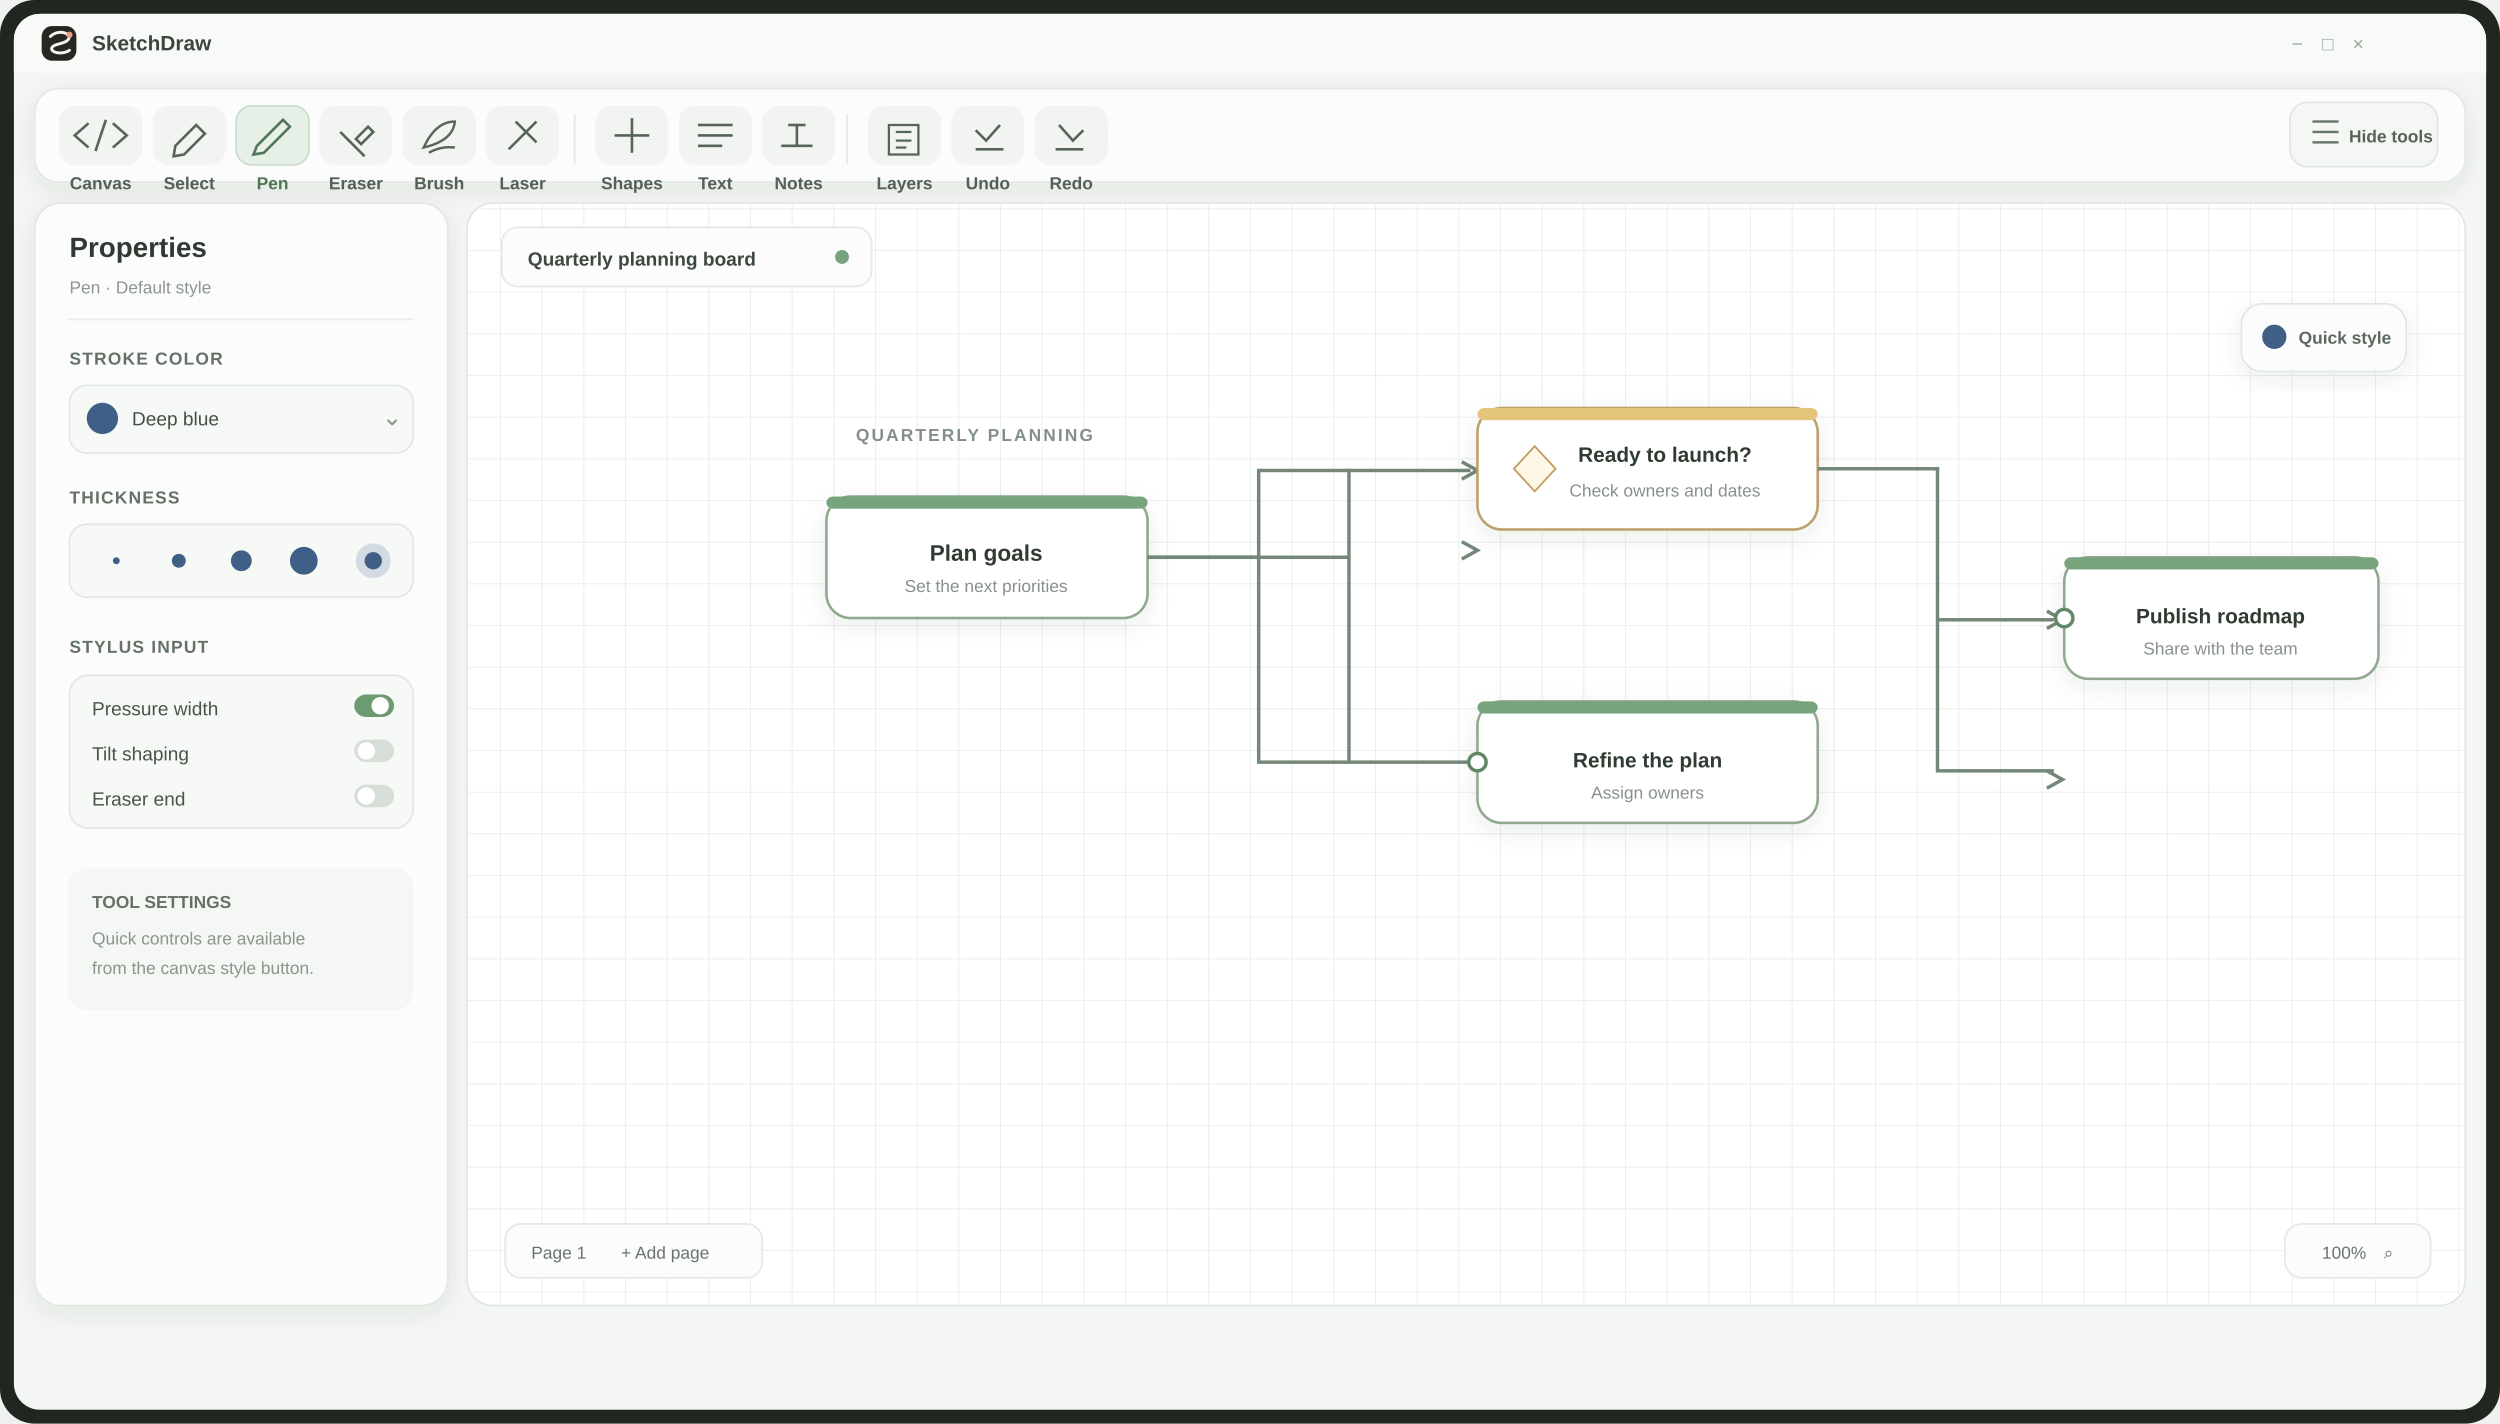
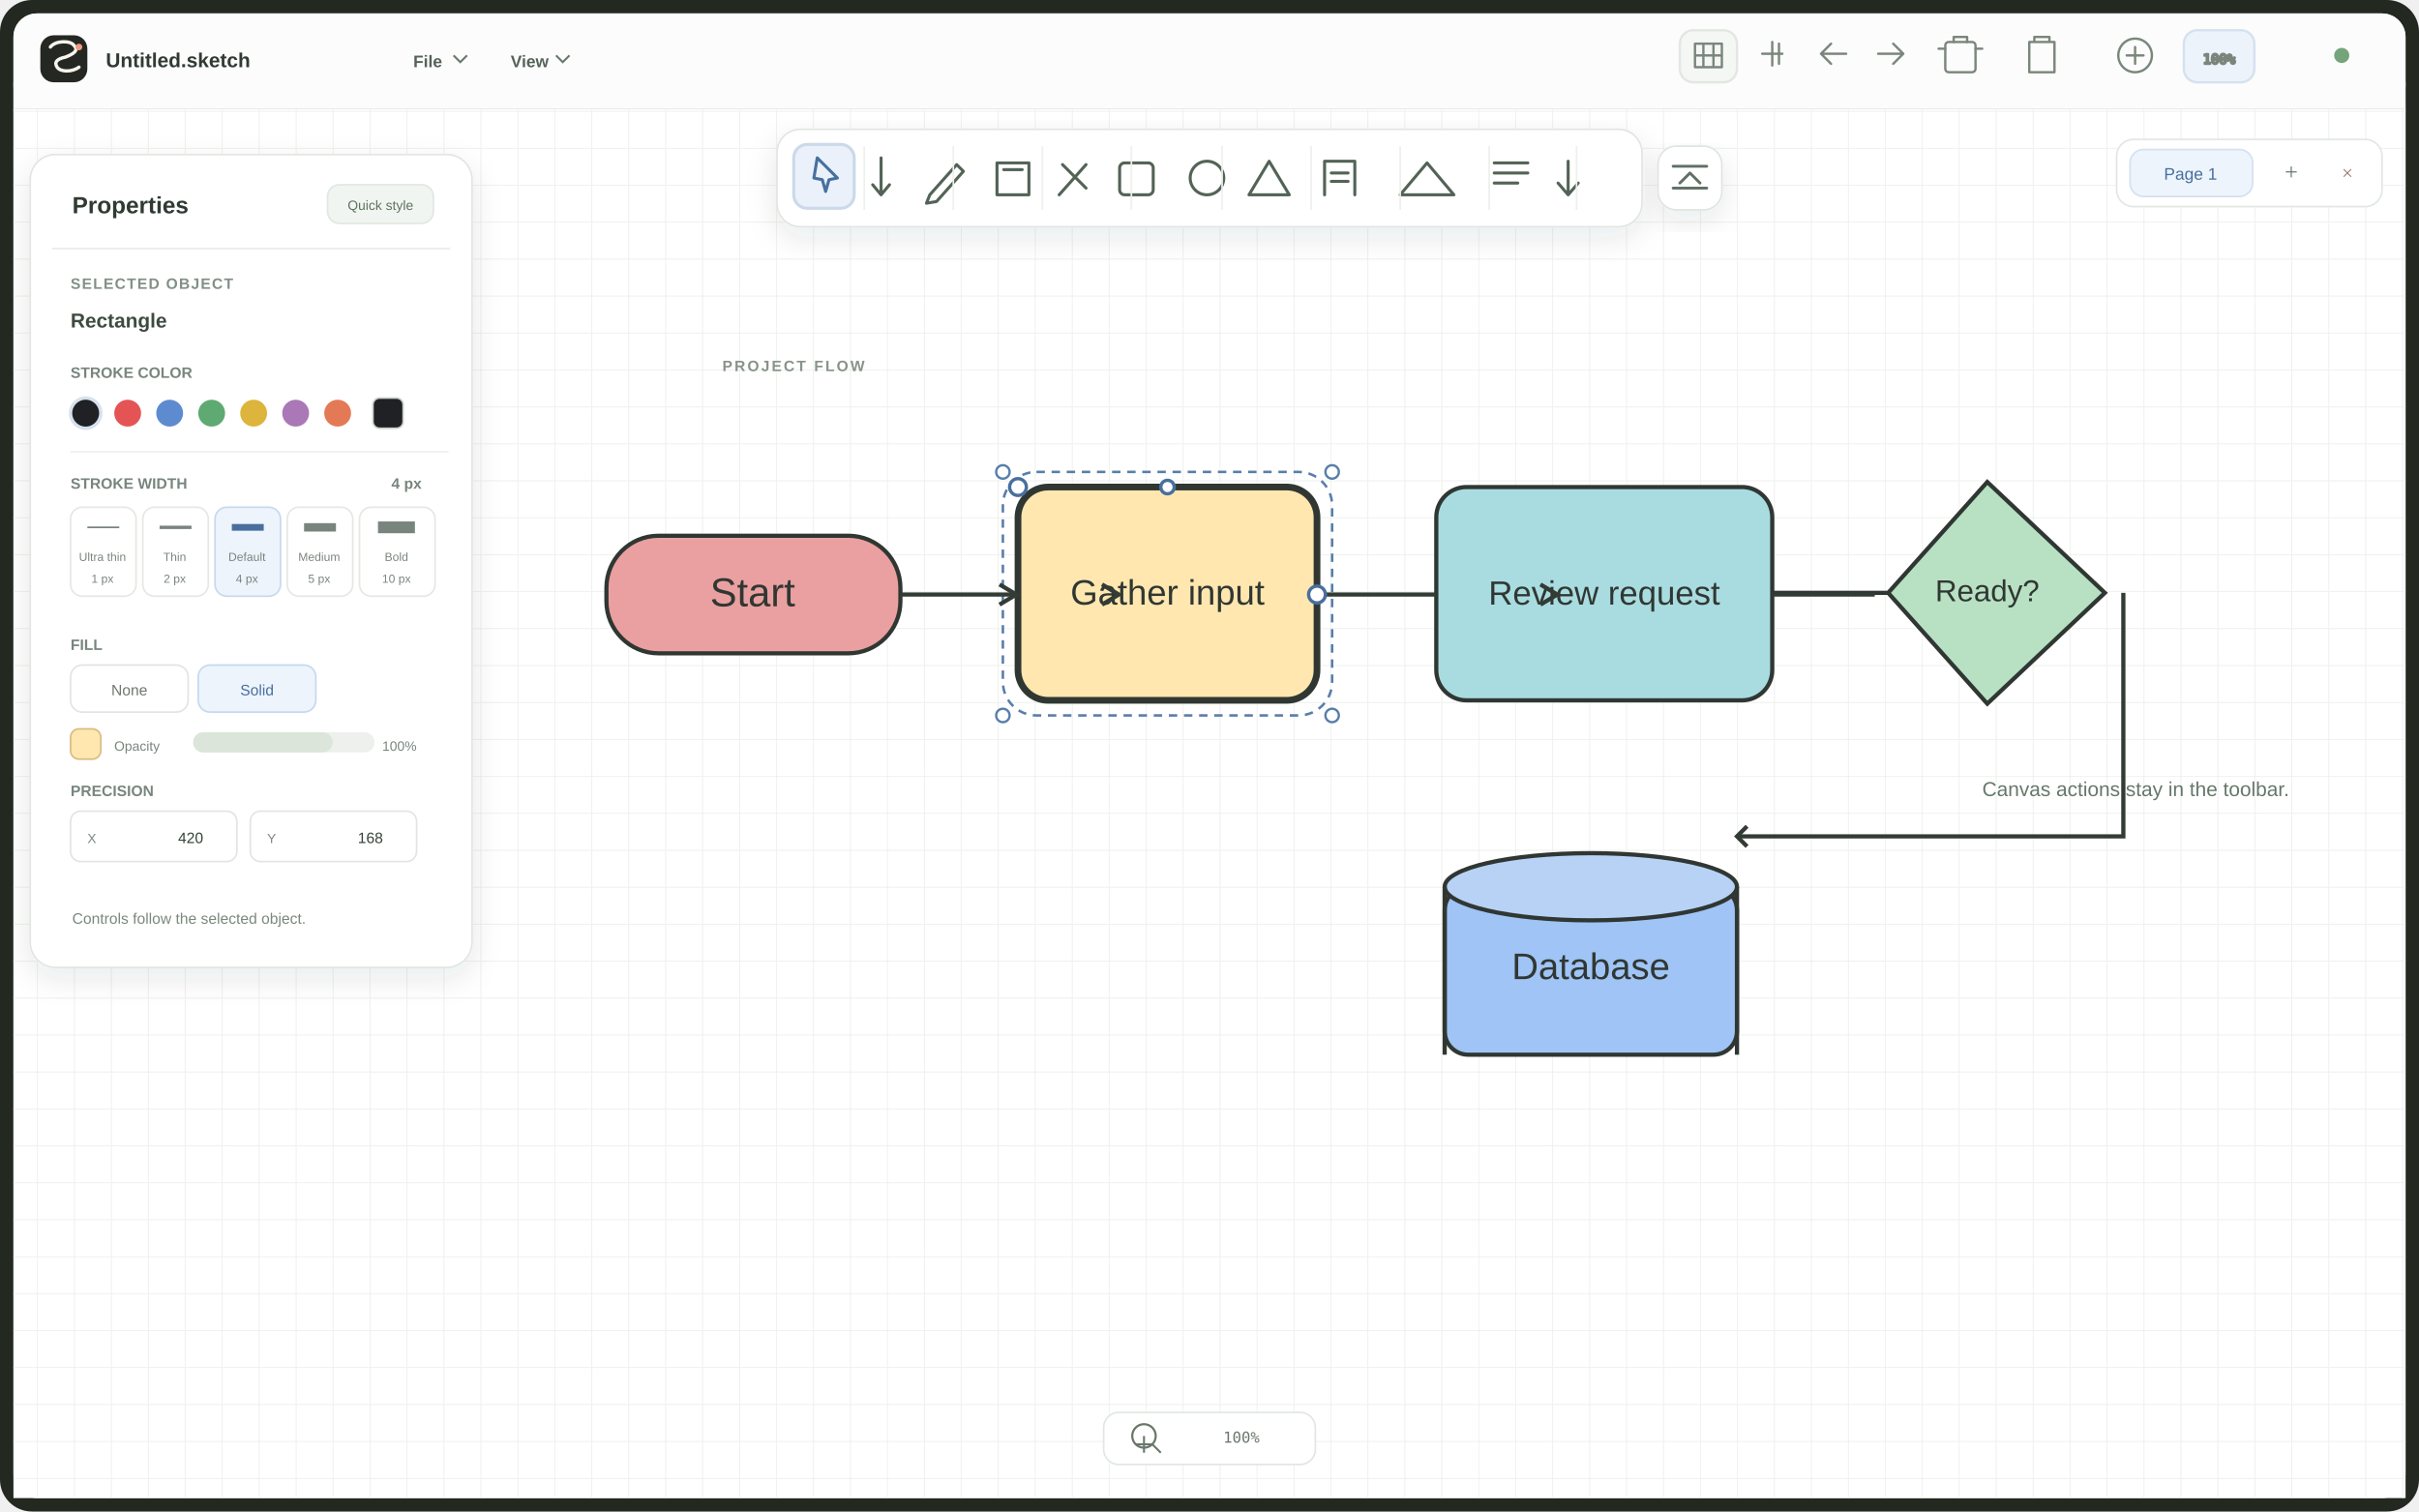
- <svg xmlns="http://www.w3.org/2000/svg" viewBox="0 0 1440 820" role="img" aria-labelledby="title desc">
+ <svg xmlns="http://www.w3.org/2000/svg" viewBox="0 0 1440 900" role="img" aria-labelledby="title desc">
  <defs>
-     <pattern id="grid" width="24" height="24" patternUnits="userSpaceOnUse">
-       <path d="M24 0H0v24" fill="none" stroke="#e9eeea" stroke-width="1" />
+     <pattern id="board-grid" width="22" height="22" patternUnits="userSpaceOnUse">
+       <path d="M22 0H0v22" fill="none" stroke="#eef0ec" />
    </pattern>
-     <filter id="shadow" x="-20%" y="-20%" width="140%" height="150%">
-       <feDropShadow dx="0" dy="4" stdDeviation="7" flood-color="#26352c" flood-opacity=".08" />
+     <filter id="pane-shadow" x="-20%" y="-20%" width="145%" height="155%">
+       <feDropShadow dx="0" dy="6" stdDeviation="9" flood-color="#26352c" flood-opacity=".1" />
    </filter>
  </defs>
-   <rect width="1440" height="820" rx="20" fill="#202620" />
-   <rect x="8" y="8" width="1424" height="804" rx="15" fill="#f4f6f4" />
-   <rect x="8" y="8" width="1424" height="34" rx="15" fill="#f8faf8" />
-   <rect x="8" y="28" width="1424" height="14" fill="#f8faf8" />
-   <rect x="24" y="15" width="20" height="20" rx="6" fill="#252822" />
-   <path d="M29 21c3-3 8-3 10-1 2 2 0 4-4 5-4 1-6 2-5 4 2 2 7 2 10 0" fill="none" stroke="#f7f4ec" stroke-width="1.7" stroke-linecap="round" />
-   <circle cx="40" cy="20" r="1.8" fill="#f29a83" />
-   <text x="53" y="29" fill="#3c463f" font-family="Segoe UI,Arial,sans-serif" font-size="12" font-weight="650">SketchDraw</text>
-   <text x="1320" y="29" fill="#9aa39b" font-family="Segoe UI,Arial,sans-serif" font-size="11">−　□　×</text>
-   <rect x="20" y="51" width="1400" height="54" rx="14" fill="#fbfcfb" stroke="#e2e8e3" filter="url(#shadow)" />
-   <g font-family="Segoe UI,Arial,sans-serif" fill="#546057" text-anchor="middle" font-size="10" font-weight="600">
-     <g transform="translate(34 61)">
-       <rect width="48" height="34" rx="9" fill="#f1f4f1" />
-       <path d="M17 10 9 17l8 7m14-14 8 7-8 7M27 8l-6 18" fill="none" stroke="#56655a" stroke-width="1.5" />
-       <text x="24" y="48">Canvas</text>
+   <rect width="1440" height="900" rx="19" fill="#232821" />
+   <rect x="8" y="8" width="1424" height="884" rx="14" fill="#f6f7f5" />
+   <rect x="8" y="8" width="1424" height="57" rx="14" fill="#fbfcfb" />
+   <rect x="8" y="49" width="1424" height="16" fill="#fbfcfb" />
+   <path d="M8 65h1424" stroke="#e2e7e2" />
+   <rect x="24" y="21" width="28" height="28" rx="8" fill="#252822" />
+   <path d="M30 28c3-4 12-4 14-1 3 3 0 5-5 7-5 1-7 3-5 6 2 3 9 3 13 0" fill="none" stroke="#f7f4ec" stroke-width="2" stroke-linecap="round" />
+   <circle cx="47" cy="28" r="2" fill="#f29a83" />
+   <text x="63" y="40" fill="#303a33" font-family="Segoe UI,Arial,sans-serif" font-size="12" font-weight="700">Untitled.sketch</text>
+   <g font-family="Segoe UI,Arial,sans-serif" font-size="10" font-weight="600" fill="#566258">
+     <text x="246" y="40">File</text>
+     <path d="m270 33 4 4 4-4" fill="none" stroke="#69776d" stroke-width="1.2" />
+     <text x="304" y="40">View</text>
+     <path d="m331 33 4 4 4-4" fill="none" stroke="#69776d" stroke-width="1.2" />
+   </g>
+   <g fill="none" stroke="#7a867c" stroke-width="1.4" stroke-linecap="round" stroke-linejoin="round">
+     <rect x="1000" y="18" width="34" height="31" rx="8" fill="#f4f7f4" stroke="#e2e7e2" />
+     <path d="M1009 26h16v14h-16zM1014 26v14m6-14v14M1009 33h16" />
+     <path d="M1055 25v14m-6-7h12m-2-6v12" />
+     <path d="m1090 26-6 6 6 6m-5-6h14" />
+     <path d="m1127 26 6 6-6 6m5-6h-14" />
+     <rect x="1158" y="25" width="18" height="18" rx="2" />
+     <path d="M1154 29h4m18 0h4M1163 25v-3h8v3" />
+     <path d="M1208 25h15v18h-15zM1211 25v-3h9v3" />
+     <circle cx="1271" cy="33" r="10" />
+     <path d="M1271 28v10m-5-5h10" />
+     <rect x="1300" y="18" width="42" height="31" rx="8" fill="#edf3fb" stroke="#d6e1ef" />
+     <text x="1321" y="38" text-anchor="middle" fill="#476d9c" font-family="DM Mono,Consolas,monospace" font-size="8">100%</text>
+   </g>
+   <circle cx="1394" cy="33" r="4.5" fill="#76a47a" />
+   <rect x="8" y="65" width="1424" height="827" fill="#fff" />
+   <rect x="8" y="65" width="1424" height="827" fill="url(#board-grid)" />
+   <g filter="url(#pane-shadow)">
+     <rect x="18" y="92" width="263" height="484" rx="15" fill="#fff" stroke="#e1e6e1" />
+   </g>
+   <g font-family="Segoe UI,Arial,sans-serif">
+     <rect x="30" y="104" width="239" height="35" rx="9" fill="#fff" />
+     <text x="43" y="127" fill="#2f3b32" font-size="14" font-weight="700">Properties</text>
+     <rect x="195" y="110" width="63" height="23" rx="7" fill="#f1f5f1" stroke="#e1e7e1" />
+     <text x="226.5" y="125" text-anchor="middle" fill="#5d735e" font-size="8">Quick style</text>
+     <path d="M31 148h237" stroke="#e8ede8" />
+     <text x="42" y="172" fill="#829087" font-size="9" font-weight="700" letter-spacing=".7">SELECTED OBJECT</text>
+     <text x="42" y="195" fill="#3d4b40" font-size="12" font-weight="700">Rectangle</text>
+     <text x="42" y="225" fill="#78857d" font-size="9" font-weight="650">STROKE COLOR</text>
+     <circle cx="51" cy="246" r="9" fill="#202124" stroke="#d7e1ee" stroke-width="2" />
+     <circle cx="76" cy="246" r="8" fill="#e45454" />
+     <circle cx="101" cy="246" r="8" fill="#5e8bd0" />
+     <circle cx="126" cy="246" r="8" fill="#5eaa72" />
+     <circle cx="151" cy="246" r="8" fill="#ddb43c" />
+     <circle cx="176" cy="246" r="8" fill="#aa78b6" />
+     <circle cx="201" cy="246" r="8" fill="#e47a55" />
+     <rect x="222" y="237" width="18" height="18" rx="4" fill="#202124" stroke="#cad1ca" />
+     <path d="M42 269h225" stroke="#edf0ed" />
+     <text x="42" y="291" fill="#78857d" font-size="9" font-weight="650">STROKE WIDTH <tspan x="251" text-anchor="end">4 px</tspan>
+     </text>
+     <g>
+       <rect x="42" y="302" width="39" height="53" rx="7" fill="#fff" stroke="#e5e8e3" />
+       <rect x="85" y="302" width="39" height="53" rx="7" fill="#fff" stroke="#e5e8e3" />
+       <rect x="128" y="302" width="39" height="53" rx="7" fill="#edf4fc" stroke="#c6d9ef" />
+       <rect x="171" y="302" width="39" height="53" rx="7" fill="#fff" stroke="#e5e8e3" />
+       <rect x="214" y="302" width="45" height="53" rx="7" fill="#fff" stroke="#e5e8e3" />
+       <path d="M52 314h19" stroke="#78857d" stroke-width="1" />
+       <path d="M95 314h19" stroke="#78857d" stroke-width="2" />
+       <path d="M138 314h19" stroke="#486f9e" stroke-width="4" />
+       <path d="M181 314h19" stroke="#78857d" stroke-width="5" />
+       <path d="M225 314h22" stroke="#78857d" stroke-width="7" />
+       <g fill="#7a857d" font-size="7" text-anchor="middle">
+         <text x="61" y="334">Ultra thin</text>
+         <text x="104" y="334">Thin</text>
+         <text x="147" y="334">Default</text>
+         <text x="190" y="334">Medium</text>
+         <text x="236" y="334">Bold</text>
+         <text x="61" y="347">1 px</text>
+         <text x="104" y="347">2 px</text>
+         <text x="147" y="347">4 px</text>
+         <text x="190" y="347">5 px</text>
+         <text x="236" y="347">10 px</text>
+       </g>
    </g>
-     <g transform="translate(88 61)">
-       <rect width="42" height="34" rx="9" fill="#f1f4f1" />
-       <path d="m13 23 12-12 5 5-12 12-6 1z" fill="none" stroke="#56655a" stroke-width="1.5" />
-       <text x="21" y="48">Select</text>
+     <text x="42" y="387" fill="#78857d" font-size="9" font-weight="650">FILL</text>
+     <rect x="42" y="396" width="70" height="28" rx="7" fill="#fff" stroke="#e1e6e1" />
+     <text x="77" y="414" text-anchor="middle" fill="#6d786f" font-size="9">None</text>
+     <rect x="118" y="396" width="70" height="28" rx="7" fill="#edf4fc" stroke="#c6d9ef" />
+     <text x="153" y="414" text-anchor="middle" fill="#486f9e" font-size="9">Solid</text>
+     <rect x="42" y="434" width="18" height="18" rx="5" fill="#ffe7af" stroke="#d6bd83" />
+     <text x="68" y="447" fill="#78857d" font-size="8">Opacity</text>
+     <rect x="115" y="436" width="108" height="12" rx="6" fill="#edf0ed" />
+     <rect x="115" y="436" width="83" height="12" rx="6" fill="#dbe5da" />
+     <text x="248" y="447" text-anchor="end" fill="#78857d" font-size="8">100%</text>
+     <text x="42" y="474" fill="#78857d" font-size="9" font-weight="650">PRECISION</text>
+     <rect x="42" y="483" width="99" height="30" rx="6" fill="#fff" stroke="#e1e6e1" />
+     <text x="52" y="502" fill="#7c897f" font-size="8">X</text>
+     <text x="121" y="502" text-anchor="end" fill="#354239" font-size="9">420</text>
+     <rect x="149" y="483" width="99" height="30" rx="6" fill="#fff" stroke="#e1e6e1" />
+     <text x="159" y="502" fill="#7c897f" font-size="8">Y</text>
+     <text x="228" y="502" text-anchor="end" fill="#354239" font-size="9">168</text>
+     <text x="43" y="550" fill="#7b877d" font-size="9">Controls follow the selected object.</text>
+   </g>
+   <g transform="translate(462.5 77)" filter="url(#pane-shadow)">
+     <rect width="515" height="58" rx="14" fill="#fff" stroke="#e1e6e1" />
+     <g fill="none" stroke="#526356" stroke-width="1.8" stroke-linecap="round" stroke-linejoin="round">
+       <rect x="10" y="9" width="36" height="38" rx="8" fill="#eaf1fb" stroke="#cbd9e8" />
+       <path d="m24 17 12 12-5 1-2 7-2-7-5-1z" stroke="#476f9e" />
+       <path d="M62 17v22m-5-6 5 6 5-6" />
+       <path d="m91 39 16-18 4 4-16 18-6 1z" />
+       <path d="M131 20h19v19h-19zM135 24h11" />
+       <path d="M168 39 184 21m-14 0 14 14" />
+       <rect x="204" y="20" width="20" height="19" rx="3" />
+       <circle cx="256" cy="29" r="10" />
+       <path d="m281 39 12-20 12 20z" />
+       <path d="M326 39V19h18v20m-14-13h10m-10 5h10" />
+       <path d="m371 39 16-19 16 19z" />
+       <path d="M427 20h20m-20 6h20m-20 6h14" />
+       <path d="M471 19v20m-6-7 6 7 6-7" />
    </g>
-     <g transform="translate(136 61)">
-       <rect width="42" height="34" rx="9" fill="#e6f0e7" stroke="#cadccb" />
-       <path d="m12 23 15-15 4 4-15 15-6 1z" fill="none" stroke="#52765a" stroke-width="1.5" />
-       <text x="21" y="48" fill="#4f7557">Pen</text>
-     </g>
-     <g transform="translate(184 61)">
-       <rect width="42" height="34" rx="9" fill="#f1f4f1" />
-       <path d="m12 15 14 14m2-17 3 3-7 7-3-3z" fill="none" stroke="#56655a" stroke-width="1.5" />
-       <text x="21" y="48">Eraser</text>
-     </g>
-     <g transform="translate(232 61)">
-       <rect width="42" height="34" rx="9" fill="#f1f4f1" />
-       <path d="M12 24q7-15 18-15-1 11-18 15zm3 3q7-4 15-3" fill="none" stroke="#56655a" stroke-width="1.4" />
-       <text x="21" y="48">Brush</text>
-     </g>
-     <g transform="translate(280 61)">
-       <rect width="42" height="34" rx="9" fill="#f1f4f1" />
-       <path d="m13 25 16-16m-12 0 12 12" fill="none" stroke="#56655a" stroke-width="1.5" />
-       <text x="21" y="48">Laser</text>
-     </g>
-     <path d="M331 66v28" stroke="#e1e7e2" />
-     <g transform="translate(343 61)">
-       <rect width="42" height="34" rx="9" fill="#f1f4f1" />
-       <path d="M11 17h20m-10-10v20" stroke="#56655a" stroke-width="1.5" />
-       <text x="21" y="48">Shapes</text>
-     </g>
-     <g transform="translate(391 61)">
-       <rect width="42" height="34" rx="9" fill="#f1f4f1" />
-       <path d="M11 11h20M11 17h20M11 23h14" stroke="#56655a" stroke-width="1.5" />
-       <text x="21" y="48">Text</text>
-     </g>
-     <g transform="translate(439 61)">
-       <rect width="42" height="34" rx="9" fill="#f1f4f1" />
-       <path d="M11 23h18m-9-12v12m-5-12h10" stroke="#56655a" stroke-width="1.5" />
-       <text x="21" y="48">Notes</text>
-     </g>
-     <path d="M488 66v28" stroke="#e1e7e2" />
-     <g transform="translate(500 61)">
-       <rect width="42" height="34" rx="9" fill="#f1f4f1" />
-       <path d="M12 11h17v17H12zM16 15h9m-9 5h9m-9 4h6" fill="none" stroke="#56655a" stroke-width="1.3" />
-       <text x="21" y="48">Layers</text>
-     </g>
-     <g transform="translate(548 61)">
-       <rect width="42" height="34" rx="9" fill="#f1f4f1" />
-       <path d="m14 14 6 6 8-9m-14 14h16" fill="none" stroke="#56655a" stroke-width="1.5" />
-       <text x="21" y="48">Undo</text>
-     </g>
-     <g transform="translate(596 61)">
-       <rect width="42" height="34" rx="9" fill="#f1f4f1" />
-       <path d="m28 14-6 6-8-9m14 14H12" fill="none" stroke="#56655a" stroke-width="1.5" />
-       <text x="21" y="48">Redo</text>
-     </g>
+     <path d="M52 10v38m53-38v38m53-38v38m53-38v38m54-38v38m53-38v38m53-38v38m53-38v38m52-38v38" stroke="#edf0ed" />
  </g>
-   <g font-family="Segoe UI,Arial,sans-serif" fill="#566258" font-size="10" font-weight="600">
-     <rect x="1319" y="59" width="85" height="37" rx="10" fill="#f5f7f5" stroke="#e0e7e1" />
-     <path d="M1332 70h15m-15 6h15m-15 6h15" stroke="#67766b" stroke-width="1.4" />
-     <text x="1353" y="82">Hide tools</text>
+   <rect x="987" y="87" width="38" height="38" rx="11" fill="#fff" stroke="#dfe5df" filter="url(#pane-shadow)" />
+   <path d="M996 99h20m-20 13h20m-16-3 6-6 6 6" fill="none" stroke="#617065" stroke-width="1.7" stroke-linecap="round" stroke-linejoin="round" />
+   <rect x="1260" y="83" width="158" height="40" rx="10" fill="#fff" stroke="#e2e7e2" />
+   <rect x="1268" y="89" width="73" height="28" rx="8" fill="#edf4fc" stroke="#d4e1f1" />
+   <text x="1304" y="107" text-anchor="middle" fill="#486f9e" font-family="Segoe UI,Arial,sans-serif" font-size="10">Page 1</text>
+   <text x="1360" y="107" fill="#69766b" font-size="14">+</text>
+   <text x="1394" y="107" fill="#9a756f" font-size="12">×</text>
+   <g font-family="Segoe UI,Arial,sans-serif">
+     <text x="430" y="221" fill="#889389" font-size="9" font-weight="700" letter-spacing="1.2">PROJECT FLOW</text>
+     <rect x="361" y="319" width="175" height="70" rx="31" fill="#eaa0a0" stroke="#303733" stroke-width="2.5" />
+     <text x="448" y="361" text-anchor="middle" fill="#303733" font-size="24">Start</text>
+     <rect x="606" y="290" width="178" height="127" rx="18" fill="#ffe7af" stroke="#303733" stroke-width="4" />
+     <rect x="597" y="281" width="196" height="145" rx="20" fill="none" stroke="#587ea9" stroke-width="1.5" stroke-dasharray="5 4" />
+     <circle cx="597" cy="281" r="4" fill="#fff" stroke="#587ea9" stroke-width="1.4" />
+     <circle cx="793" cy="281" r="4" fill="#fff" stroke="#587ea9" stroke-width="1.4" />
+     <circle cx="597" cy="426" r="4" fill="#fff" stroke="#587ea9" stroke-width="1.4" />
+     <circle cx="793" cy="426" r="4" fill="#fff" stroke="#587ea9" stroke-width="1.4" />
+     <text x="695" y="360" text-anchor="middle" fill="#303733" font-size="21">Gather input</text>
+     <rect x="855" y="290" width="200" height="127" rx="18" fill="#a9dce0" stroke="#303733" stroke-width="2.5" />
+     <text x="955" y="360" text-anchor="middle" fill="#303733" font-size="20">Review request</text>
+     <path d="M1055 353h69l59-66 70 66-70 66-59-66" fill="#b8e1c3" stroke="#303733" stroke-width="2.5" />
+     <text x="1183" y="358" text-anchor="middle" fill="#303733" font-size="18">Ready?</text>
+     <path d="M536 354h69m179 0h71m200 0h61" fill="none" stroke="#333b35" stroke-width="2.5" />
+     <path d="m595 348 10 6-10 6m61-12 10 6-10 6m261-12 10 6-10 6" fill="none" stroke="#333b35" stroke-width="2.5" />
+     <rect x="860" y="528" width="174" height="100" rx="14" fill="#9fc4f5" stroke="#303733" stroke-width="2.5" />
+     <ellipse cx="947" cy="528" rx="87" ry="20" fill="#b8d2f6" stroke="#303733" stroke-width="2.5" />
+     <path d="M860 528v100m174-100v100" stroke="#303733" stroke-width="2.5" />
+     <text x="947" y="583" text-anchor="middle" fill="#303733" font-size="22">Database</text>
+     <path d="M1264 353v145h-230" fill="none" stroke="#333b35" stroke-width="2.5" />
+     <path d="m1040 492-6 6 6 6" fill="none" stroke="#333b35" stroke-width="2.5" />
+     <circle cx="606" cy="290" r="5" fill="#fff" stroke="#486f9e" stroke-width="2" />
+     <circle cx="784" cy="354" r="5" fill="#fff" stroke="#486f9e" stroke-width="2" />
+     <circle cx="695" cy="290" r="4" fill="#fff" stroke="#486f9e" stroke-width="2" />
+     <text x="1180" y="474" fill="#66776a" font-size="12">Canvas actions stay in the toolbar.</text>
  </g>
-   <rect x="20" y="117" width="238" height="635" rx="15" fill="#fbfcfb" stroke="#e1e7e2" filter="url(#shadow)" />
-   <g font-family="Segoe UI,Arial,sans-serif">
-     <text x="40" y="148" fill="#2f3b32" font-size="16" font-weight="700">Properties</text>
-     <text x="40" y="169" fill="#8b968d" font-size="10">Pen · Default style</text>
-     <path d="M39 184h199" stroke="#e8ede8" />
-     <text x="40" y="210" fill="#647167" font-size="10" font-weight="700" letter-spacing=".7">STROKE COLOR</text>
-     <rect x="40" y="222" width="198" height="39" rx="10" fill="#f7f9f7" stroke="#e2e8e2" />
-     <circle cx="59" cy="241" r="9" fill="#405f86" />
-     <text x="76" y="245" fill="#435047" font-size="11">Deep blue</text>
-     <text x="220" y="245" fill="#8b968d" font-size="14">⌄</text>
-     <text x="40" y="290" fill="#647167" font-size="10" font-weight="700" letter-spacing=".7">THICKNESS</text>
-     <rect x="40" y="302" width="198" height="42" rx="10" fill="#f7f9f7" stroke="#e2e8e2" />
-     <circle cx="67" cy="323" r="2" fill="#405f86" />
-     <circle cx="103" cy="323" r="4" fill="#405f86" />
-     <circle cx="139" cy="323" r="6" fill="#405f86" />
-     <circle cx="175" cy="323" r="8" fill="#405f86" />
-     <circle cx="215" cy="323" r="10" fill="#405f86" opacity=".2" />
-     <circle cx="215" cy="323" r="5" fill="#405f86" />
-     <text x="40" y="376" fill="#647167" font-size="10" font-weight="700" letter-spacing=".7">STYLUS INPUT</text>
-     <rect x="40" y="389" width="198" height="88" rx="11" fill="#f7f9f7" stroke="#e2e8e2" />
-     <text x="53" y="412" fill="#48554b" font-size="11">Pressure width</text>
-     <rect x="204" y="400" width="23" height="13" rx="7" fill="#6e9a72" />
-     <circle cx="219" cy="406.5" r="5" fill="#fff" />
-     <text x="53" y="438" fill="#48554b" font-size="11">Tilt shaping</text>
-     <rect x="204" y="426" width="23" height="13" rx="7" fill="#d7ded8" />
-     <circle cx="211" cy="432.5" r="5" fill="#fff" />
-     <text x="53" y="464" fill="#48554b" font-size="11">Eraser end</text>
-     <rect x="204" y="452" width="23" height="13" rx="7" fill="#d7ded8" />
-     <circle cx="211" cy="458.5" r="5" fill="#fff" />
-     <rect x="39" y="500" width="199" height="82" rx="11" fill="#f5f7f5" />
-     <text x="53" y="523" fill="#657167" font-size="10" font-weight="700">TOOL SETTINGS</text>
-     <text x="53" y="544" fill="#89948b" font-size="10">Quick controls are available</text>
-     <text x="53" y="561" fill="#89948b" font-size="10">from the canvas style button.</text>
-   </g>
-   <rect x="269" y="117" width="1151" height="635" rx="15" fill="#fff" stroke="#e0e6e1" />
-   <rect x="270" y="118" width="1149" height="633" rx="14" fill="url(#grid)" />
-   <g font-family="Segoe UI,Arial,sans-serif">
-     <rect x="289" y="131" width="213" height="34" rx="9" fill="#fbfcfb" stroke="#e5eae6" />
-     <text x="304" y="153" fill="#3d493f" font-size="11" font-weight="600">Quarterly planning board</text>
-     <circle cx="485" cy="148" r="4" fill="#77a37d" />
-     <rect x="291" y="705" width="148" height="31" rx="9" fill="#fbfcfb" stroke="#e4e9e5" />
-     <text x="306" y="725" fill="#66736a" font-size="10">Page 1　　+ Add page</text>
-     <rect x="1316" y="705" width="84" height="31" rx="10" fill="#fbfcfb" stroke="#e4e9e5" />
-     <text x="1358" y="725" text-anchor="middle" fill="#66736a" font-size="10">100%　⌕</text>
-     <text x="493" y="254" fill="#829087" font-size="10" font-weight="700" letter-spacing="1.2">QUARTERLY PLANNING</text>
-     <rect x="476" y="286" width="185" height="70" rx="14" fill="#fff" stroke="#91a98f" stroke-width="1.5" filter="url(#shadow)" />
-     <rect x="476" y="286" width="185" height="7" rx="4" fill="#77a37d" />
-     <text x="568" y="323" text-anchor="middle" fill="#303b32" font-size="13" font-weight="700">Plan goals</text>
-     <text x="568" y="341" text-anchor="middle" fill="#879188" font-size="10">Set the next priorities</text>
-     <path d="M661 321h116v-50h70m-70 50v118h70" fill="none" stroke="#748778" stroke-width="2" />
-     <path d="m842 266 9 5-9 5m0 36 9 5-9 5" fill="none" stroke="#748778" stroke-width="2" />
-     <path d="M661 321h64v-50h52m-52 50v118h52" fill="none" stroke="#748778" stroke-width="2" />
-     <rect x="851" y="235" width="196" height="70" rx="14" fill="#fff" stroke="#bda16c" stroke-width="1.5" filter="url(#shadow)" />
-     <rect x="851" y="235" width="196" height="7" rx="4" fill="#e5c579" />
-     <path d="m872 270 12-13 12 13-12 13z" fill="#fff7e6" stroke="#bd9a58" />
-     <text x="959" y="266" text-anchor="middle" fill="#303b32" font-size="12" font-weight="700">Ready to launch?</text>
-     <text x="959" y="286" text-anchor="middle" fill="#879188" font-size="10">Check owners and dates</text>
-     <rect x="851" y="404" width="196" height="70" rx="14" fill="#fff" stroke="#91a98f" stroke-width="1.5" filter="url(#shadow)" />
-     <rect x="851" y="404" width="196" height="7" rx="4" fill="#77a37d" />
-     <text x="949" y="442" text-anchor="middle" fill="#303b32" font-size="12" font-weight="700">Refine the plan</text>
-     <text x="949" y="460" text-anchor="middle" fill="#879188" font-size="10">Assign owners</text>
-     <path d="M1047 270h69v87h67m-67-87v174h67" fill="none" stroke="#748778" stroke-width="2" />
-     <path d="m1179 352 9 5-9 5m0 82 9 5-9 5" fill="none" stroke="#748778" stroke-width="2" />
-     <rect x="1189" y="321" width="181" height="70" rx="14" fill="#fff" stroke="#91a98f" stroke-width="1.5" filter="url(#shadow)" />
-     <rect x="1189" y="321" width="181" height="7" rx="4" fill="#77a37d" />
-     <text x="1279" y="359" text-anchor="middle" fill="#303b32" font-size="12" font-weight="700">Publish roadmap</text>
-     <text x="1279" y="377" text-anchor="middle" fill="#879188" font-size="10">Share with the team</text>
-     <circle cx="851" cy="439" r="5" fill="#fff" stroke="#628768" stroke-width="2" />
-     <circle cx="1189" cy="356" r="5" fill="#fff" stroke="#628768" stroke-width="2" />
-   </g>
-   <rect x="1291" y="175" width="95" height="39" rx="12" fill="#fbfcfb" stroke="#e0e7e1" filter="url(#shadow)" />
-   <circle cx="1310" cy="194" r="7" fill="#405f86" />
-   <text x="1324" y="198" fill="#5c695f" font-family="Segoe UI,Arial,sans-serif" font-size="10" font-weight="600">Quick style</text>
+   <rect x="657" y="841" width="126" height="31" rx="9" fill="#fff" stroke="#e2e7e2" />
+   <circle cx="681" cy="855" r="7" fill="none" stroke="#6a766c" stroke-width="1.3" />
+   <path d="m686 860 5 5m-10-10v10m-5-5h10" fill="none" stroke="#6a766c" stroke-width="1.2" />
+   <text x="739" y="859" text-anchor="middle" fill="#6a766c" font-family="DM Mono,Consolas,monospace" font-size="9">100%</text>
</svg>
